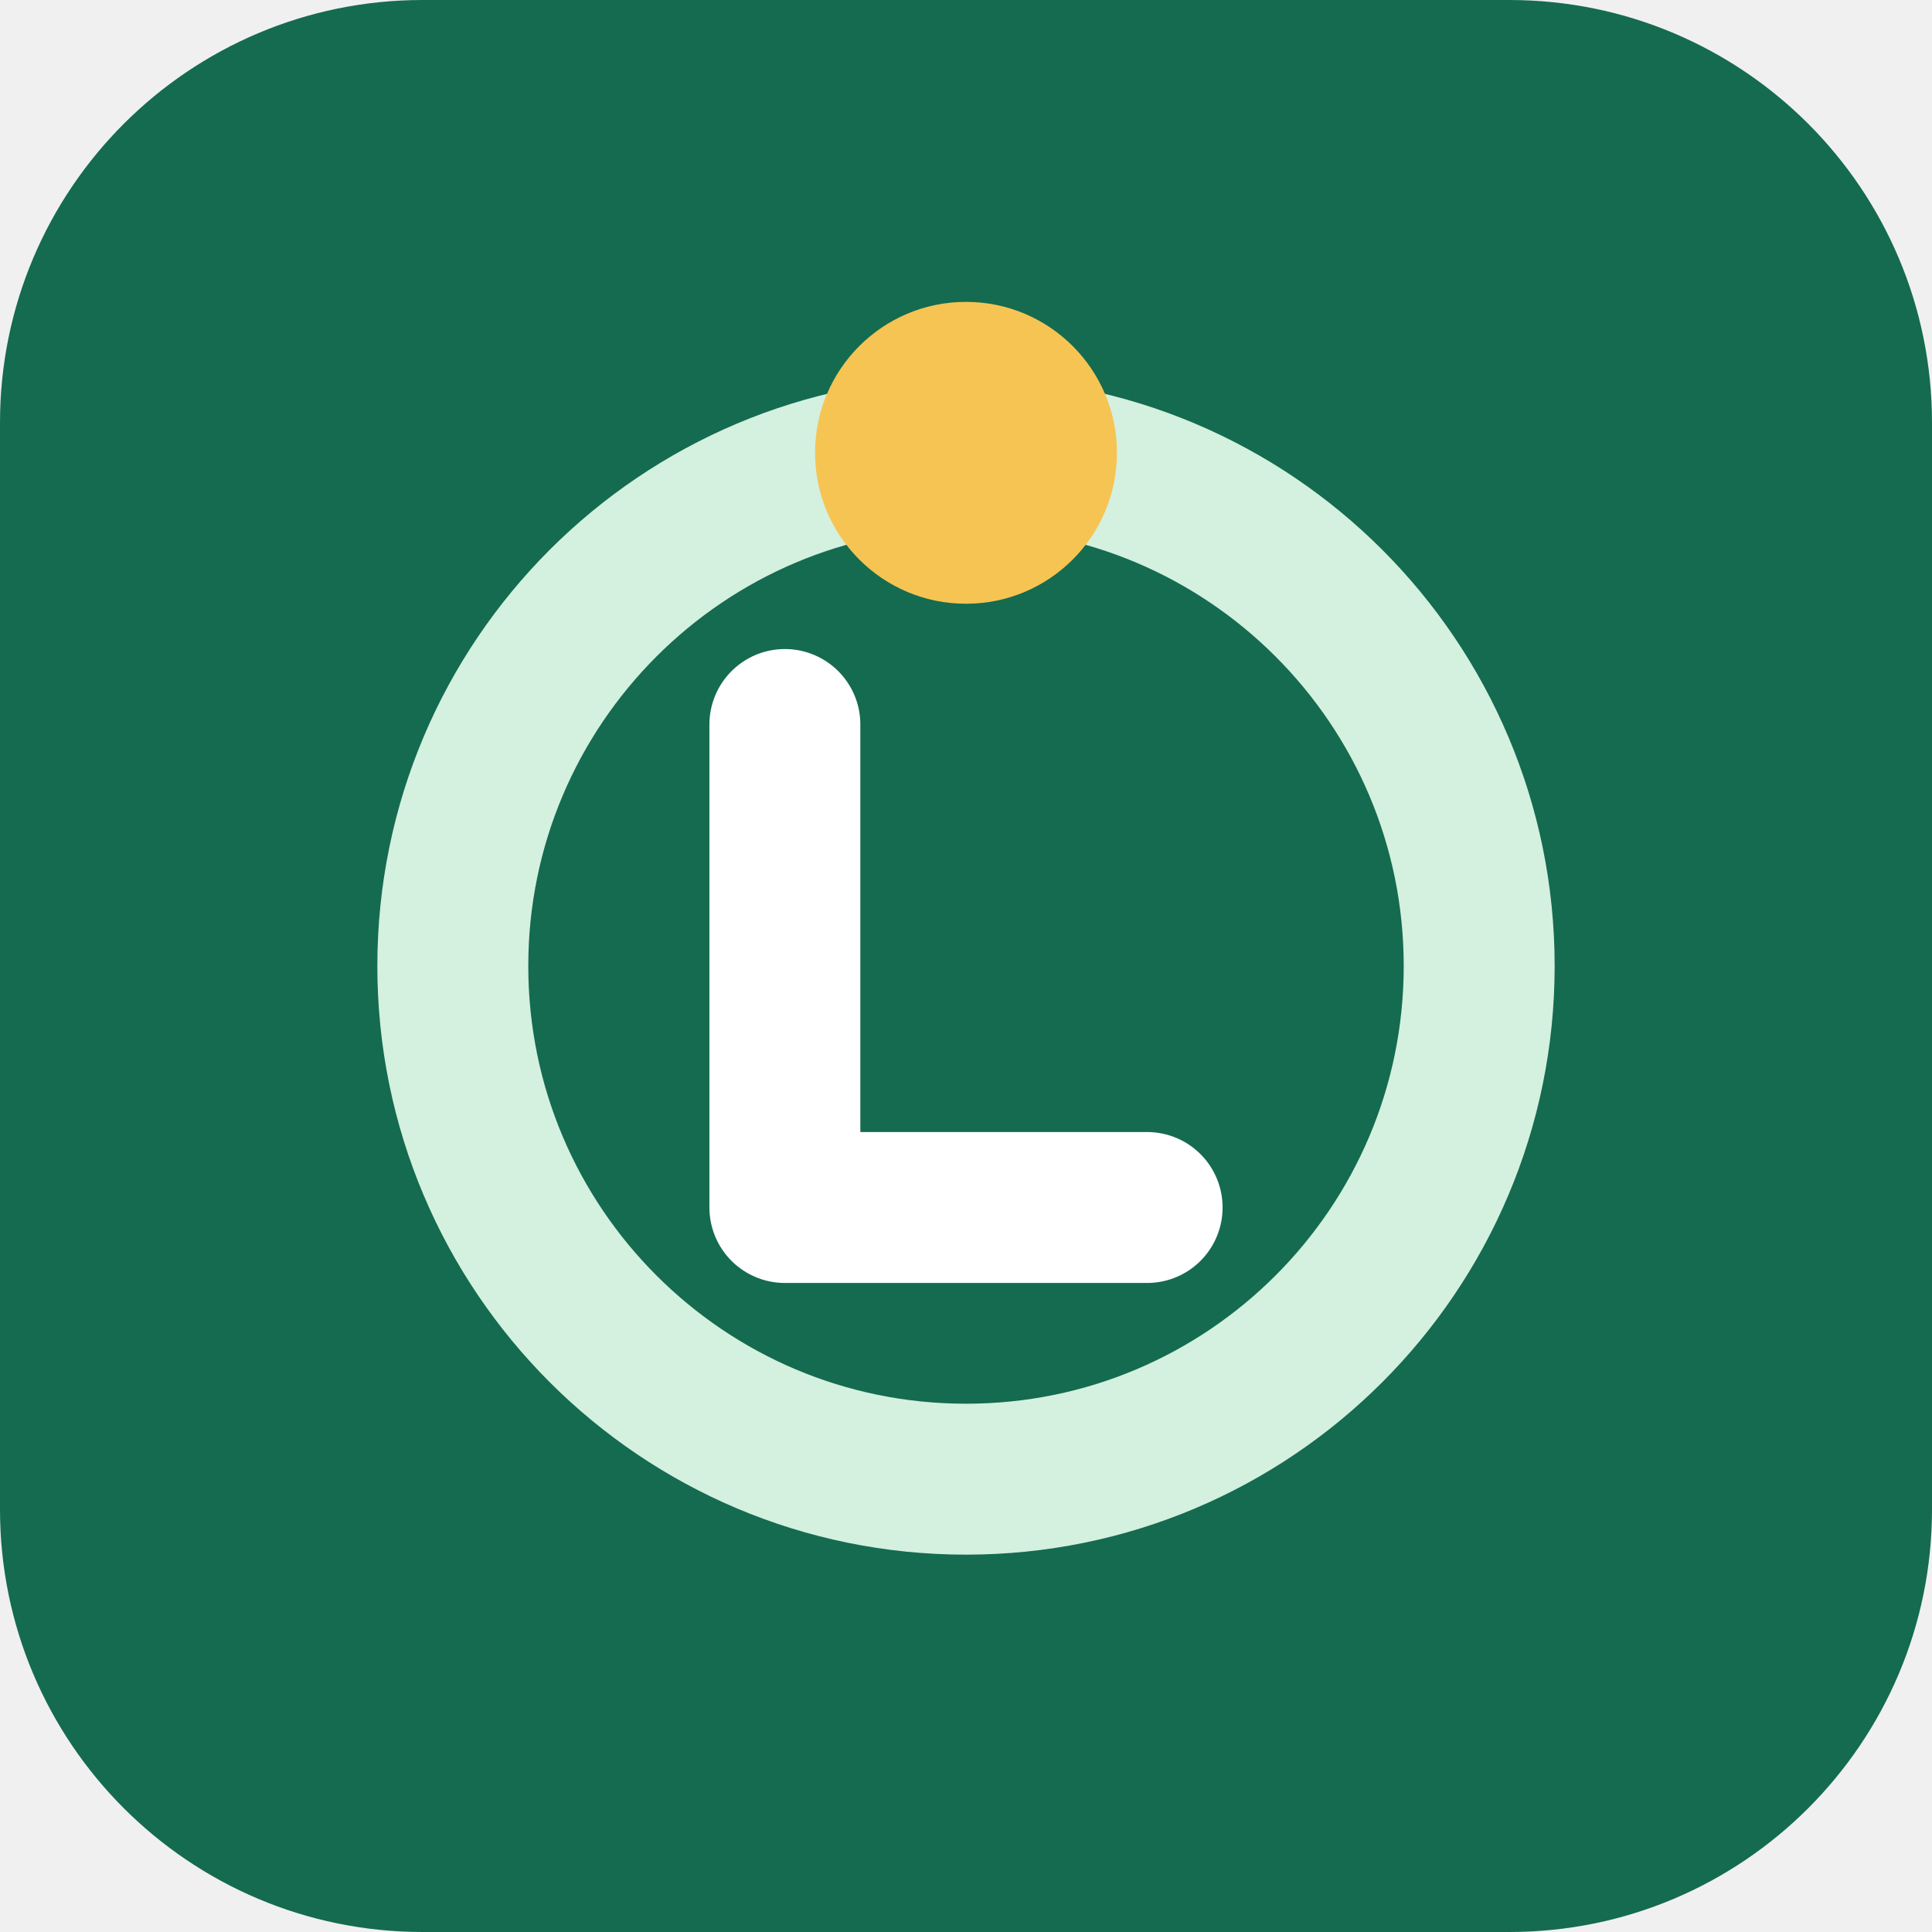
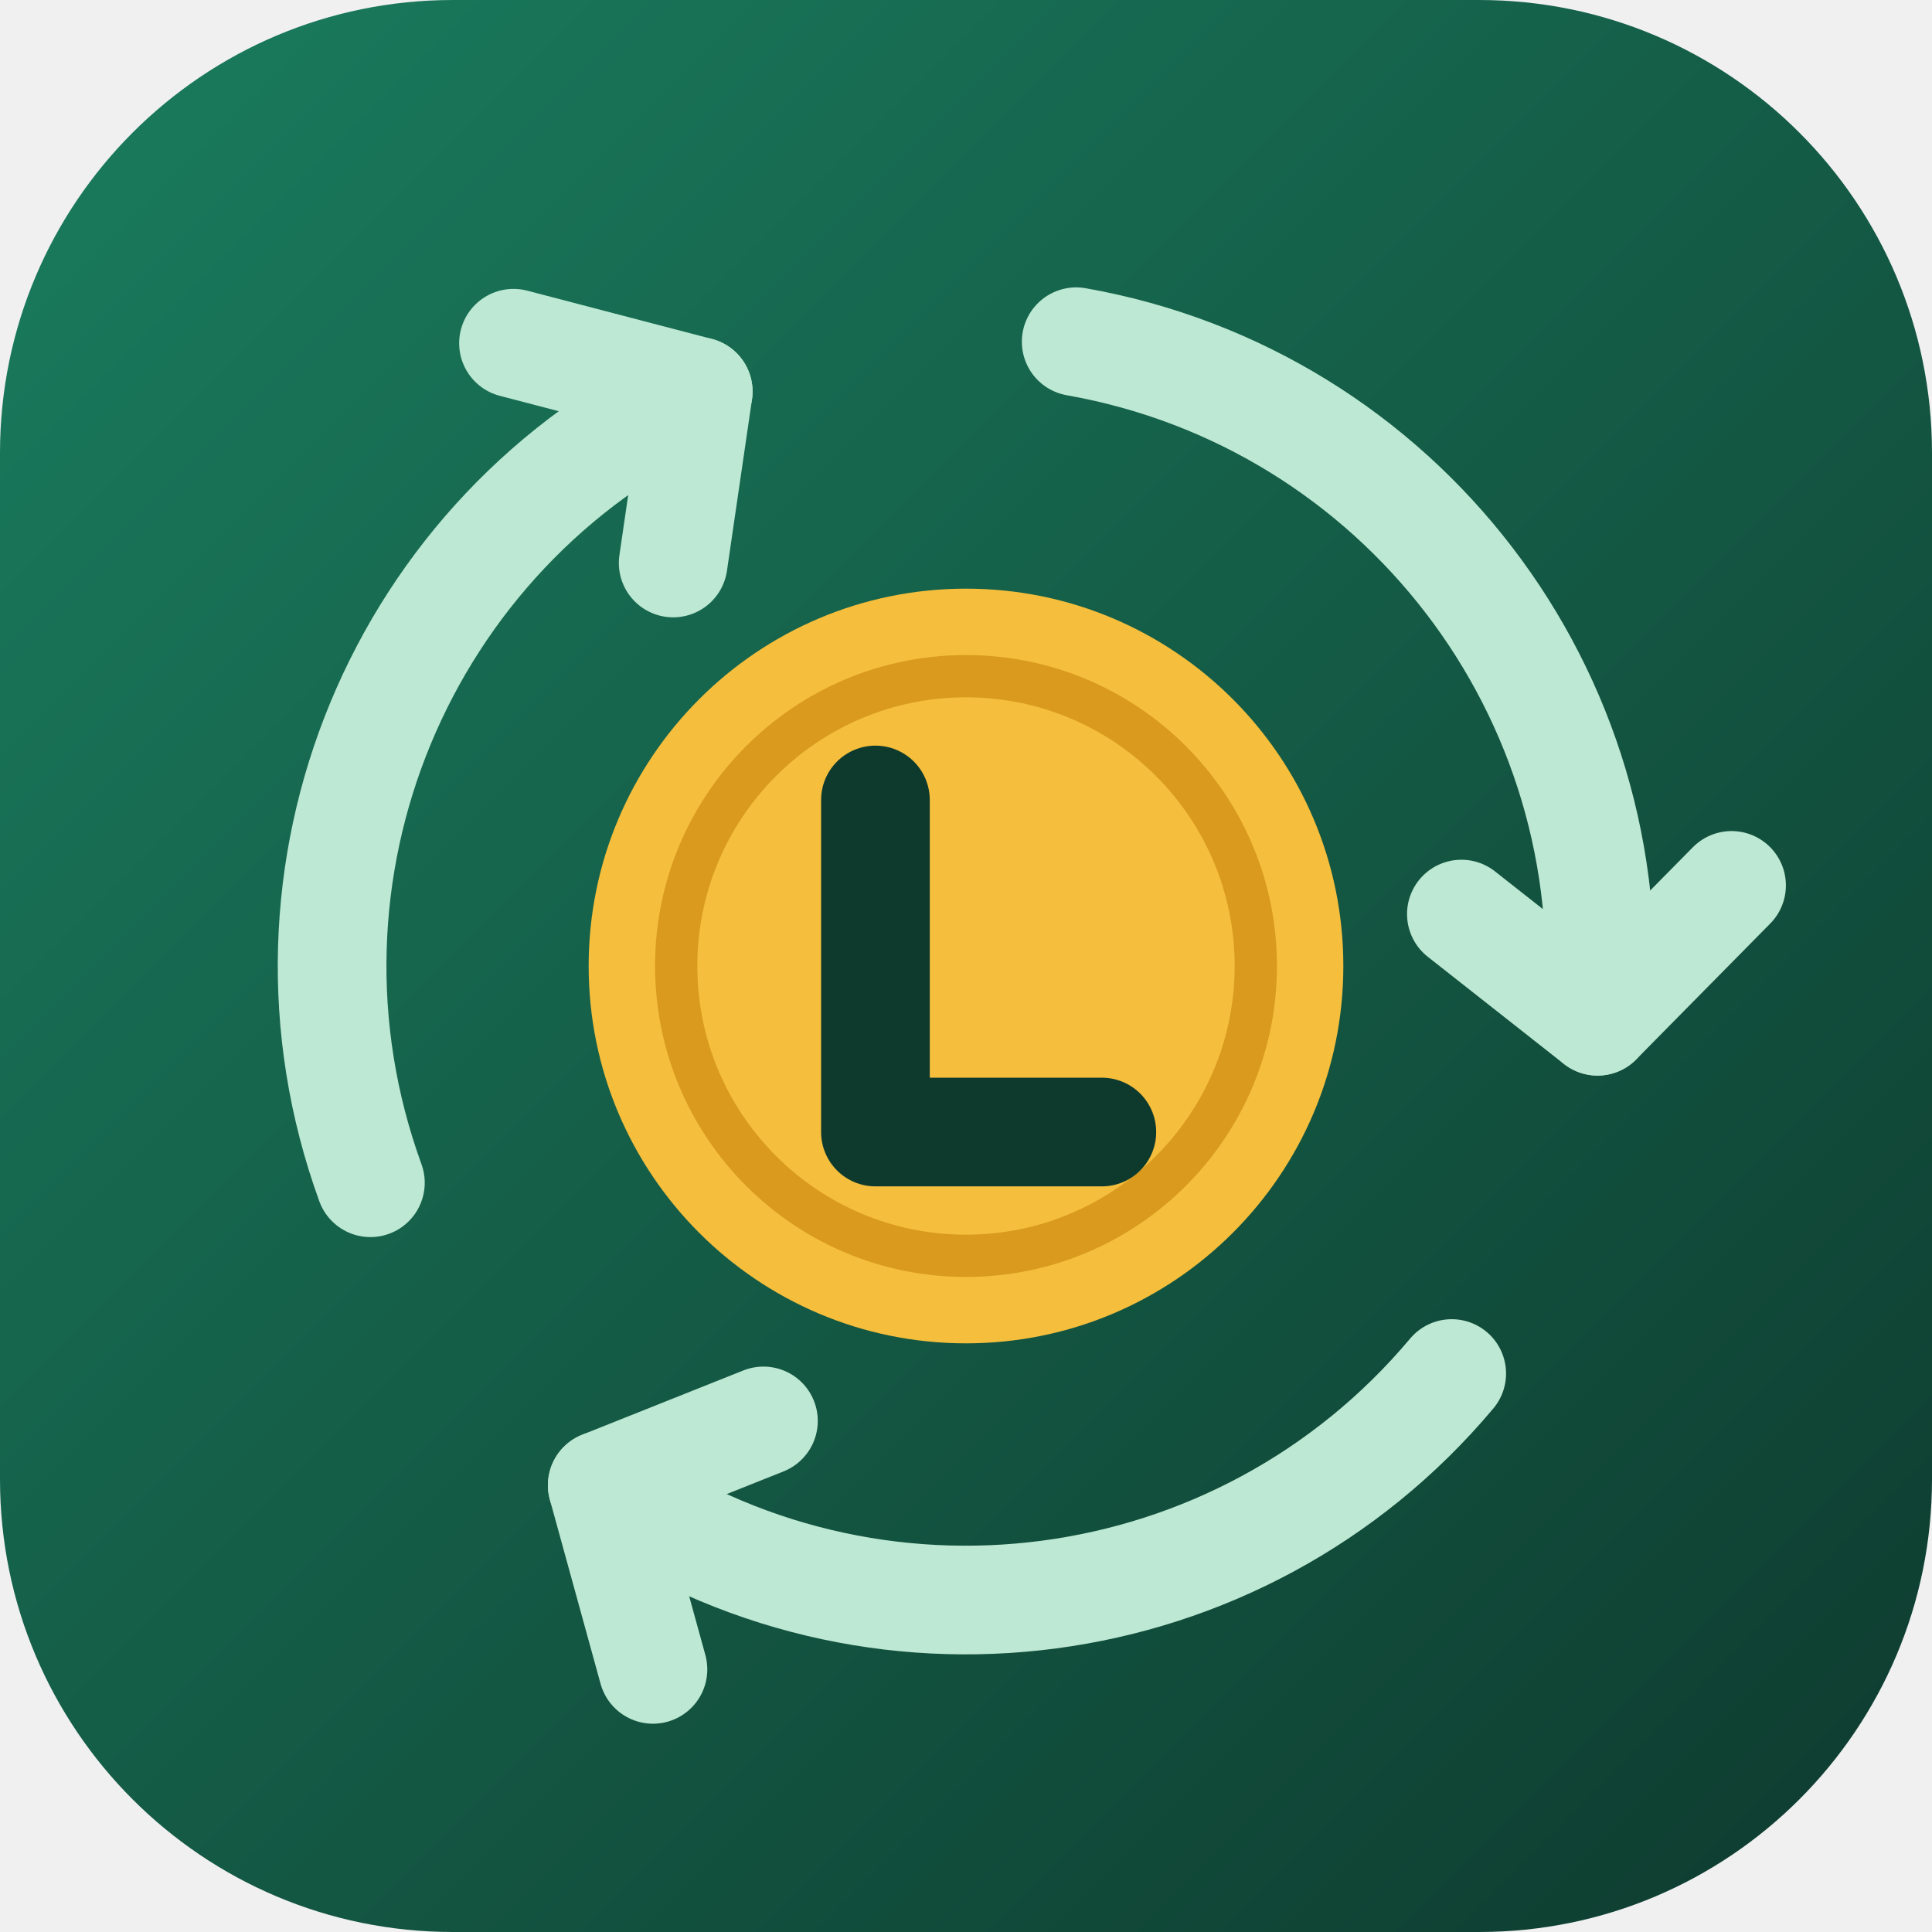
<svg xmlns="http://www.w3.org/2000/svg" viewBox="0 0 64 64">
-   <rect width="64" height="64" rx="14" fill="#146B50" />
-   <circle cx="32" cy="32" r="17" fill="none" stroke="#D4F0DF" stroke-width="5" />
-   <circle cx="32" cy="15" r="5" fill="#F6C453" />
-   <path d="M26 24v16h12" fill="none" stroke="#FFFFFF" stroke-width="5" stroke-linecap="round" stroke-linejoin="round" />
+   <defs>
+     <linearGradient id="g" x1="0" y1="0" x2="1" y2="1">
+       <stop offset="0" stop-color="#1A7D5E" />
+       <stop offset="1" stop-color="#0E3A2E" />
+     </linearGradient>
+   </defs>
+   <rect width="64" height="64" rx="15" fill="url(#g)" />
+   <path d="M35.65 11.32 A21 21 0 0 1 52.92 33.83" fill="none" stroke="#BDE8D3" stroke-width="3.6" stroke-linecap="round" />
+   <path d="M57.36 29.33 L52.92 33.83 L48.41 30.28" fill="none" stroke="#BDE8D3" stroke-width="3.6" stroke-linecap="round" stroke-linejoin="round" />
+   <path d="M48.09 45.50 A21 21 0 0 1 19.95 49.20" fill="none" stroke="#BDE8D3" stroke-width="3.6" stroke-linecap="round" />
+   <path d="M21.63 55.30 L19.95 49.20 L25.29 47.07" fill="none" stroke="#BDE8D3" stroke-width="3.6" stroke-linecap="round" stroke-linejoin="round" />
+   <path d="M12.27 39.18 A21 21 0 0 1 23.13 12.97" fill="none" stroke="#BDE8D3" stroke-width="3.6" stroke-linecap="round" />
+   <path d="M17.01 11.37 L23.13 12.97 L22.30 18.65" fill="none" stroke="#BDE8D3" stroke-width="3.6" stroke-linecap="round" stroke-linejoin="round" />
+   <circle cx="32" cy="32" r="12.5" fill="#F5BE3C" />
+   <circle cx="32" cy="32" r="9.6" fill="none" stroke="#D99A1E" stroke-width="1.4" />
+   <path d="M29 26.5v11h7.5" fill="none" stroke="#0E3A2E" stroke-width="3.6" stroke-linecap="round" stroke-linejoin="round" />
</svg>
